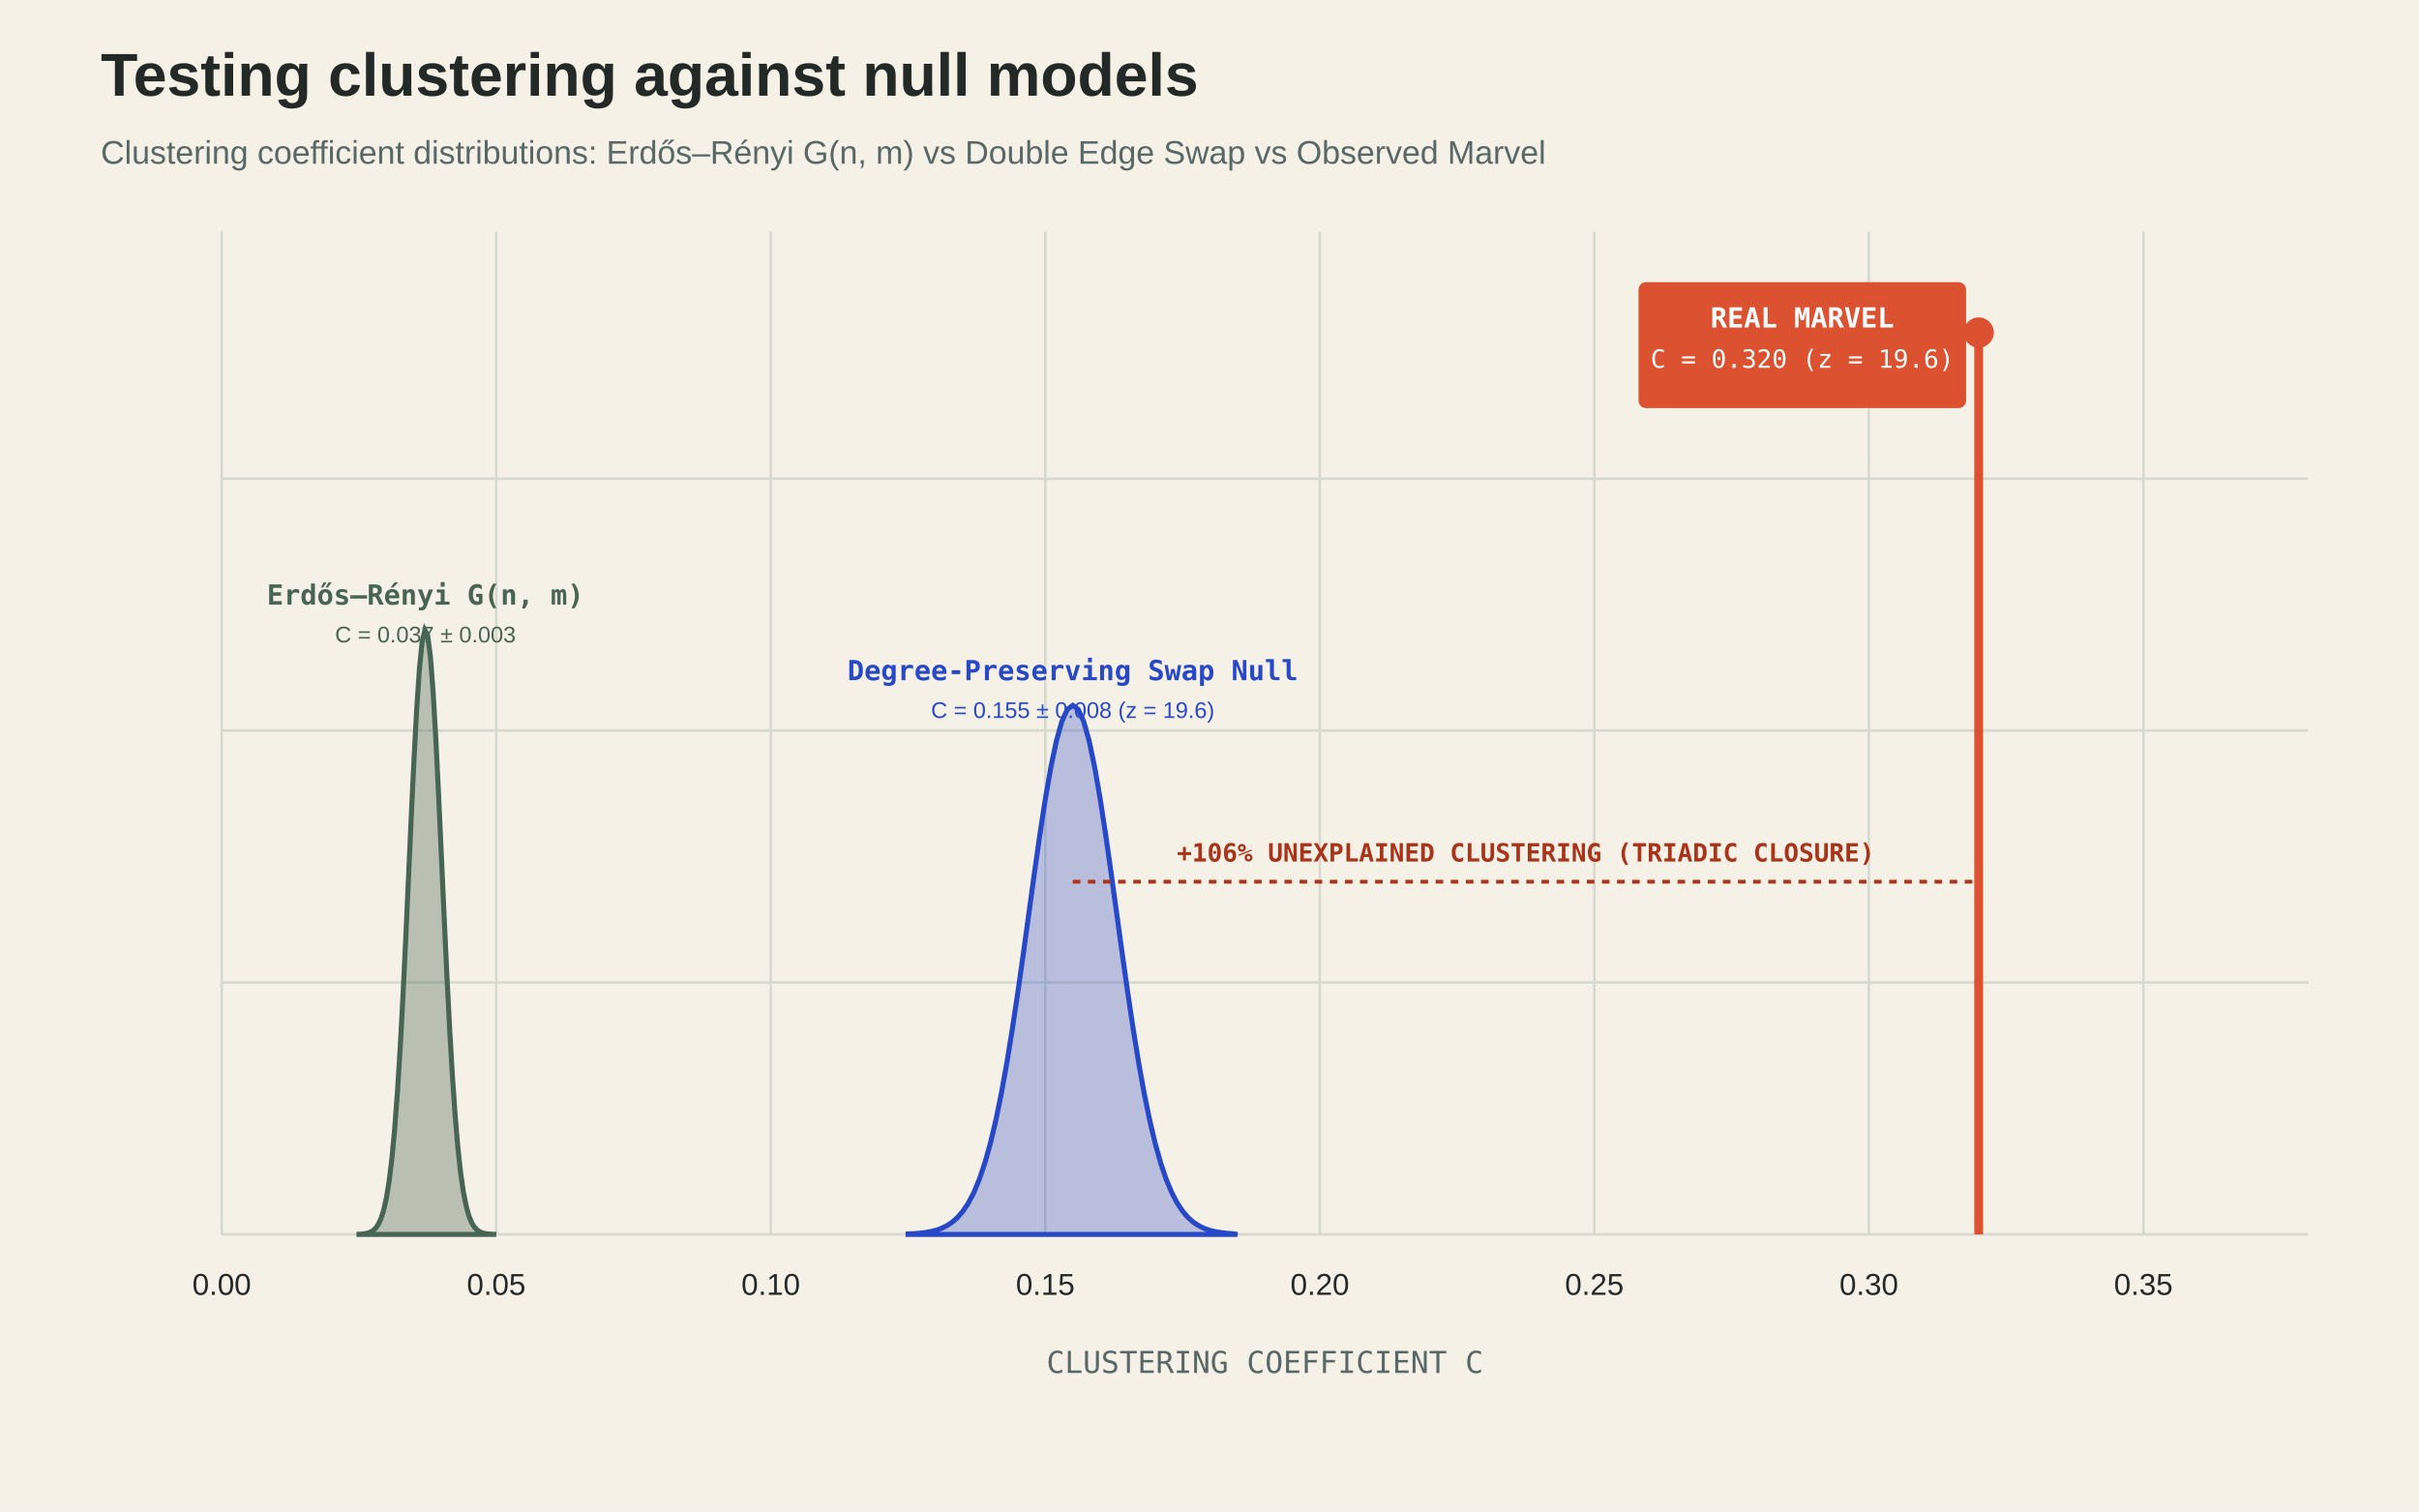
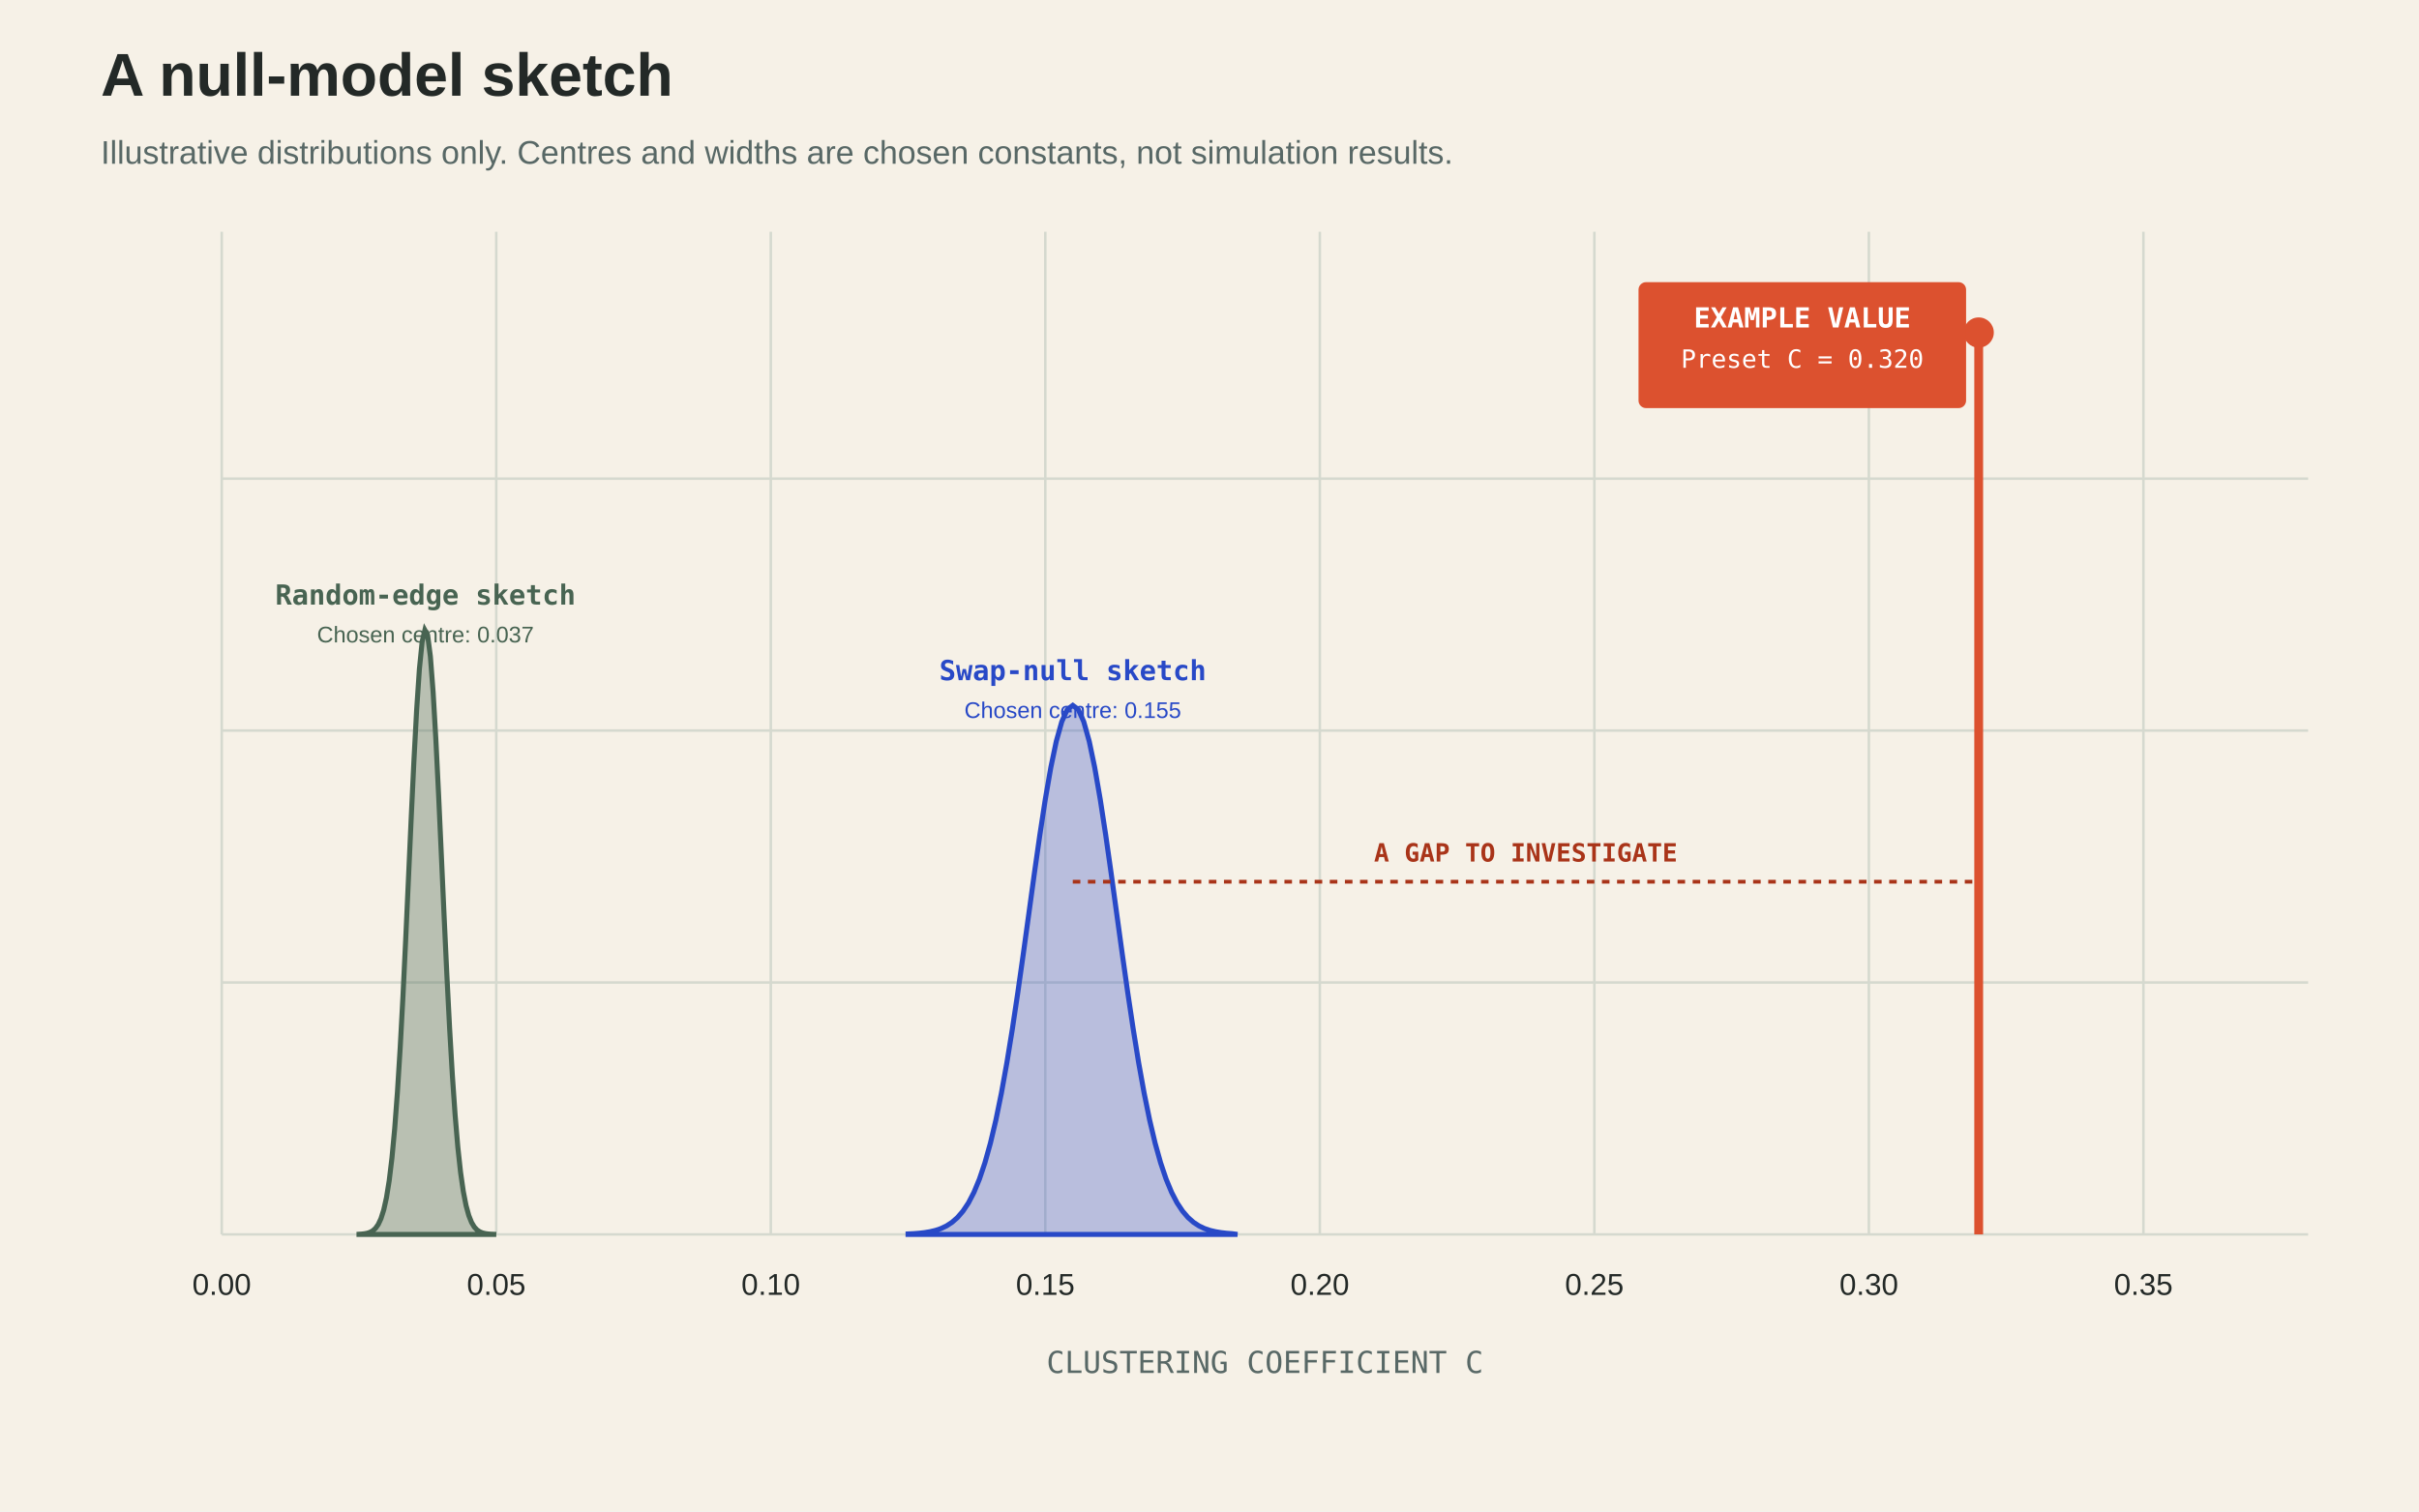
<svg xmlns="http://www.w3.org/2000/svg" viewBox="0 0 960 600" role="img" aria-labelledby="title-c desc-c">
  <rect width="960" height="600" fill="#f6f1e7" />
  <g font-family="Arial, sans-serif" fill="#232927">
-     <text x="40" y="38" font-size="24" font-weight="700">Testing clustering against null models</text>
-     <text x="40" y="65" font-size="13" fill="#586866">Clustering coefficient distributions: Erdős–Rényi G(n, m) vs Double Edge Swap vs Observed Marvel</text>
+     <text x="40" y="38" font-size="24" font-weight="700">A null-model sketch</text>
+     <text x="40" y="65" font-size="13" fill="#586866">Illustrative distributions only. Centres and widths are chosen constants, not simulation results.</text>
    <path d="M88.00,92 V490" stroke="#d5d9cf" />
    <text x="88.00" y="514" text-anchor="middle" font-size="12">0.00</text>
    <path d="M196.95,92 V490" stroke="#d5d9cf" />
    <text x="196.95" y="514" text-anchor="middle" font-size="12">0.05</text>
    <path d="M305.89,92 V490" stroke="#d5d9cf" />
    <text x="305.89" y="514" text-anchor="middle" font-size="12">0.10</text>
    <path d="M414.84,92 V490" stroke="#d5d9cf" />
    <text x="414.84" y="514" text-anchor="middle" font-size="12">0.15</text>
    <path d="M523.79,92 V490" stroke="#d5d9cf" />
    <text x="523.79" y="514" text-anchor="middle" font-size="12">0.20</text>
    <path d="M632.74,92 V490" stroke="#d5d9cf" />
    <text x="632.74" y="514" text-anchor="middle" font-size="12">0.25</text>
    <path d="M741.68,92 V490" stroke="#d5d9cf" />
    <text x="741.68" y="514" text-anchor="middle" font-size="12">0.30</text>
    <path d="M850.63,92 V490" stroke="#d5d9cf" />
    <text x="850.63" y="514" text-anchor="middle" font-size="12">0.35</text>
    <path d="M88,490 H916" stroke="#d5d9cf" />
    <path d="M88,390 H916" stroke="#d5d9cf" />
    <path d="M88,290 H916" stroke="#d5d9cf" />
    <path d="M88,190 H916" stroke="#d5d9cf" />
    <text x="502" y="545" text-anchor="middle" font-size="12" fill="#586866" font-family="SFMono-Regular, Consolas, monospace">CLUSTERING COEFFICIENT C</text>
    <path d="M142.47,490 L142.47,489.93 L143.56,489.86 L144.65,489.74 L145.74,489.53 L146.83,489.17 L147.92,488.57 L149.01,487.59 L150.10,486.06 L151.19,483.73 L152.28,480.30 L153.37,475.41 L154.46,468.66 L155.55,459.63 L156.64,447.97 L157.73,433.42 L158.82,415.92 L159.91,395.67 L160.99,373.18 L162.08,349.28 L163.17,325.14 L164.26,302.15 L165.35,281.82 L166.44,265.60 L167.53,254.75 L168.62,250.13 L169.71,252.12 L170.80,260.56 L171.89,274.76 L172.98,293.61 L174.07,315.72 L175.16,339.58 L176.25,363.73 L177.34,386.91 L178.43,408.13 L179.52,426.77 L180.61,442.50 L181.69,455.30 L182.78,465.34 L183.87,472.96 L184.96,478.55 L186.05,482.51 L187.14,485.24 L188.23,487.06 L189.32,488.23 L190.41,488.96 L191.50,489.41 L192.59,489.67 L193.68,489.82 L194.77,489.91 L195.86,489.95 L196.95,490 Z" fill="#486452" fill-opacity="0.35" stroke="#486452" stroke-width="2" />
-     <text x="168.84" y="240" text-anchor="middle" font-size="11" font-family="SFMono-Regular, Consolas, monospace" fill="#486452" font-weight="bold">Erdős–Rényi G(n, m)</text>
-     <text x="168.84" y="255" text-anchor="middle" font-size="9" fill="#486452">C = 0.037 ± 0.003</text>
+     <text x="168.84" y="240" text-anchor="middle" font-size="11" font-family="SFMono-Regular, Consolas, monospace" fill="#486452" font-weight="bold">Random-edge sketch</text>
+     <text x="168.84" y="255" text-anchor="middle" font-size="9" fill="#486452">Chosen centre: 0.037</text>
    <path d="M360.37,490 L360.37,489.81 L362.55,489.71 L364.73,489.54 L366.91,489.29 L369.08,488.93 L371.26,488.41 L373.44,487.67 L375.62,486.63 L377.80,485.21 L379.98,483.30 L382.16,480.77 L384.34,477.49 L386.52,473.29 L388.69,468.04 L390.87,461.58 L393.05,453.79 L395.23,444.58 L397.41,433.92 L399.59,421.82 L401.77,408.40 L403.95,393.85 L406.13,378.47 L408.31,362.63 L410.48,346.79 L412.66,331.48 L414.84,317.26 L417.02,304.68 L419.20,294.26 L421.38,286.46 L423.56,281.63 L425.74,280.00 L427.92,281.63 L430.09,286.46 L432.27,294.26 L434.45,304.68 L436.63,317.26 L438.81,331.48 L440.99,346.79 L443.17,362.63 L445.35,378.47 L447.53,393.85 L449.71,408.40 L451.88,421.82 L454.06,433.92 L456.24,444.58 L458.42,453.79 L460.60,461.58 L462.78,468.04 L464.96,473.29 L467.14,477.49 L469.32,480.77 L471.49,483.30 L473.67,485.21 L475.85,486.63 L478.03,487.67 L480.21,488.41 L482.39,488.93 L484.57,489.29 L486.75,489.54 L488.93,489.71 L491.11,490 Z" fill="#2849c7" fill-opacity="0.3" stroke="#2849c7" stroke-width="2" />
-     <text x="425.74" y="270" text-anchor="middle" font-size="11" font-family="SFMono-Regular, Consolas, monospace" fill="#2849c7" font-weight="bold">Degree-Preserving Swap Null</text>
-     <text x="425.74" y="285" text-anchor="middle" font-size="9" fill="#2849c7">C = 0.155 ± 0.008 (z = 19.6)</text>
+     <text x="425.74" y="270" text-anchor="middle" font-size="11" font-family="SFMono-Regular, Consolas, monospace" fill="#2849c7" font-weight="bold">Swap-null sketch</text>
+     <text x="425.74" y="285" text-anchor="middle" font-size="9" fill="#2849c7">Chosen centre: 0.155</text>
    <line x1="785.26" y1="132" x2="785.26" y2="490" stroke="#dc512f" stroke-width="3.5" />
    <circle cx="785.26" cy="132" r="6" fill="#dc512f" />
    <rect x="650.26" y="112" width="130" height="50" rx="3" fill="#dc512f" />
-     <text x="715.26" y="130" text-anchor="middle" font-size="11" font-family="SFMono-Regular, Consolas, monospace" fill="#fff" font-weight="bold">REAL MARVEL</text>
-     <text x="715.26" y="146" text-anchor="middle" font-size="10" font-family="SFMono-Regular, Consolas, monospace" fill="#fff">C = 0.320 (z = 19.6)</text>
+     <text x="715.26" y="130" text-anchor="middle" font-size="11" font-family="SFMono-Regular, Consolas, monospace" fill="#fff" font-weight="bold">EXAMPLE VALUE</text>
+     <text x="715.26" y="146" text-anchor="middle" font-size="10" font-family="SFMono-Regular, Consolas, monospace" fill="#fff">Preset C = 0.320</text>
    <path d="M425.74,350 H785.26" stroke="#a93419" stroke-width="1.5" stroke-dasharray="3 3" />
-     <text x="605.50" y="342" text-anchor="middle" font-size="10" font-family="SFMono-Regular, Consolas, monospace" fill="#a93419" font-weight="bold">+106% UNEXPLAINED CLUSTERING (TRIADIC CLOSURE)</text>
+     <text x="605.50" y="342" text-anchor="middle" font-size="10" font-family="SFMono-Regular, Consolas, monospace" fill="#a93419" font-weight="bold">A GAP TO INVESTIGATE</text>
  </g>
</svg>
